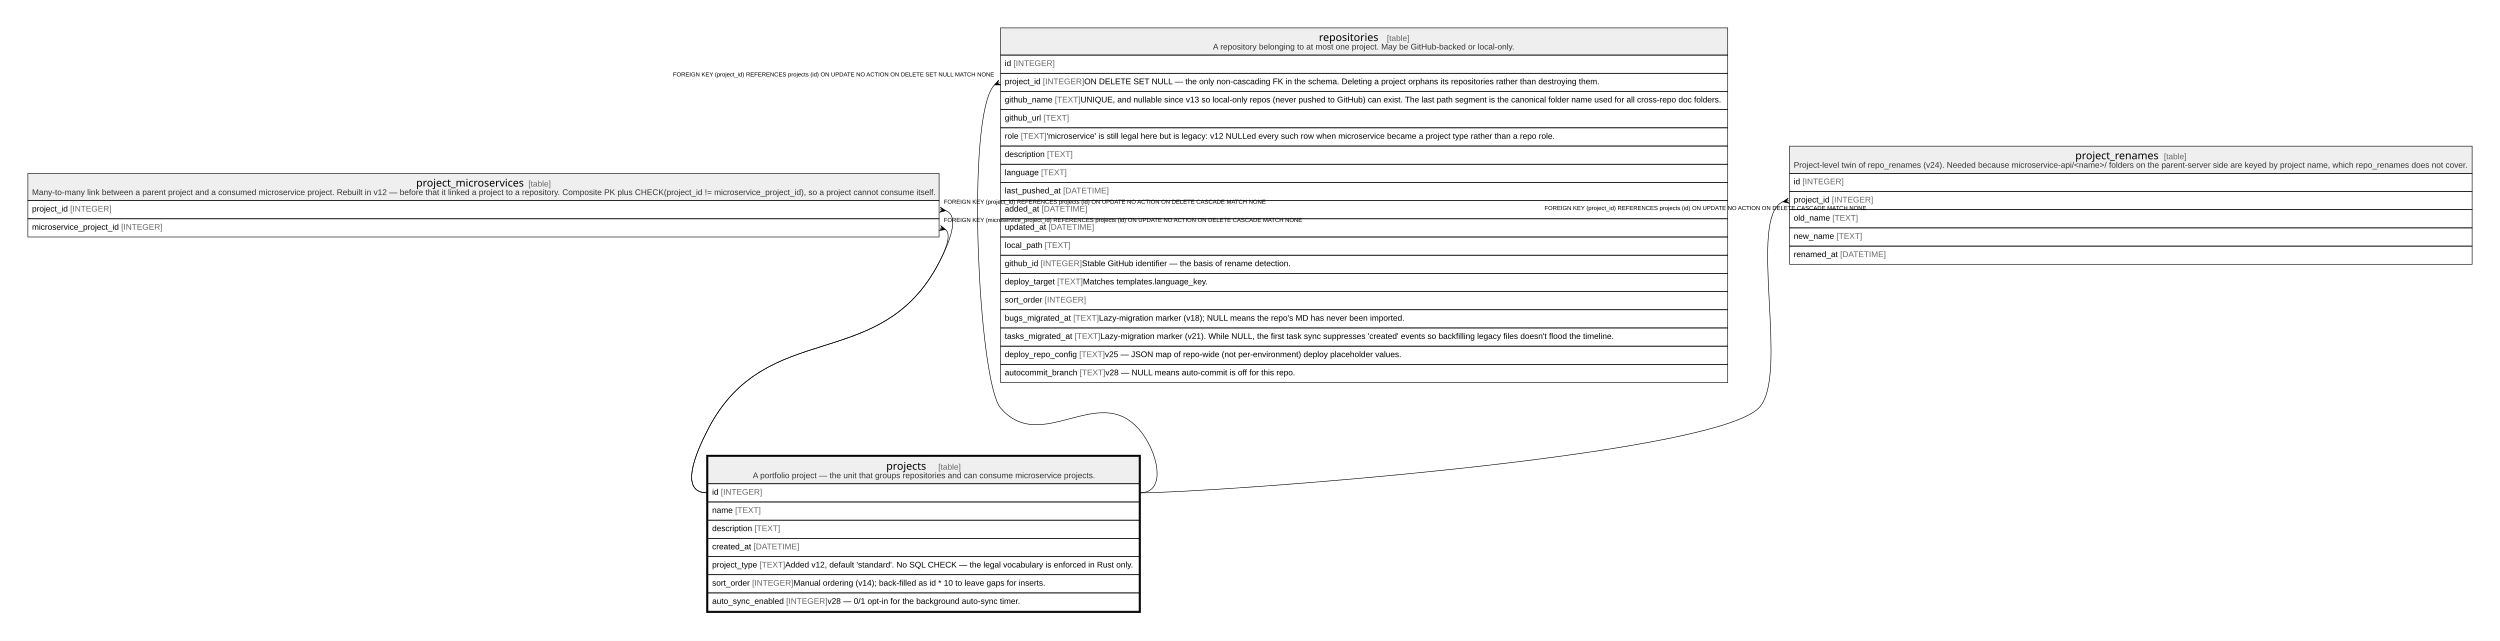
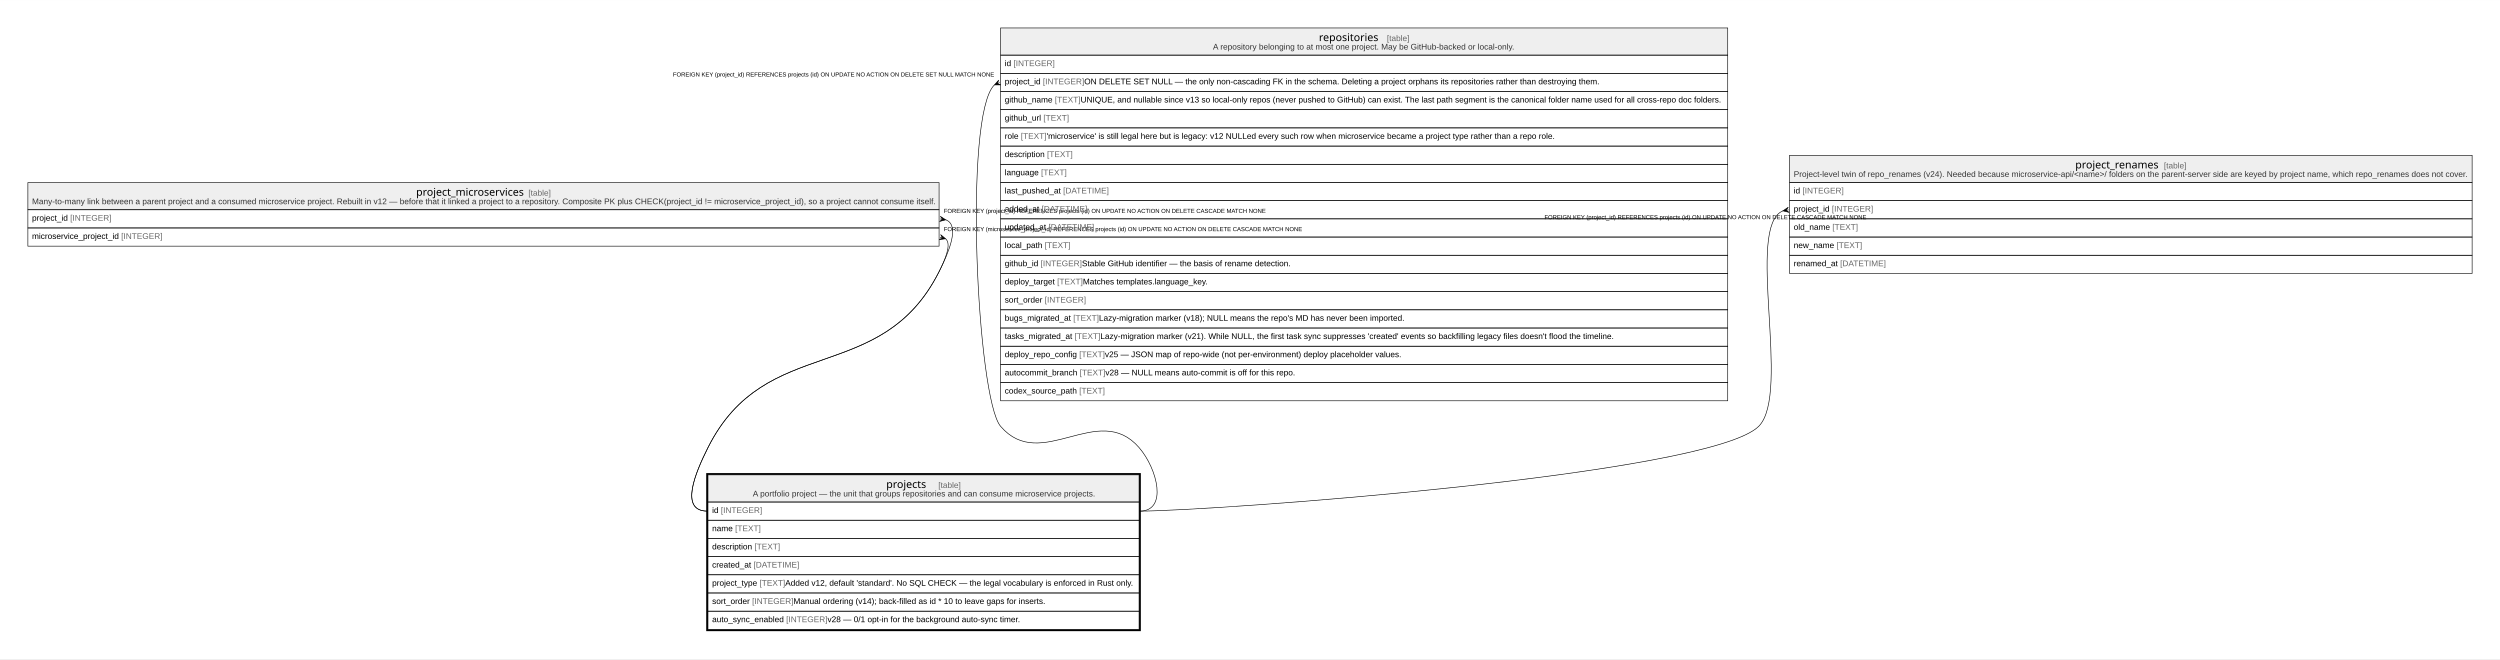
- <svg xmlns="http://www.w3.org/2000/svg" width="4233pt" height="1085pt" viewBox="0.00 0.00 4232.52 1084.80">
-   <g id="graph0" class="graph" transform="scale(1 1) rotate(0) translate(4 1080.8)">
-     <polygon fill="white" stroke="none" points="-4,4 -4,-1080.8 4228.52,-1080.8 4228.52,4 -4,4" />
+ <svg xmlns="http://www.w3.org/2000/svg" width="4233pt" height="1116pt" viewBox="0.00 0.00 4232.52 1115.60">
+   <g id="graph0" class="graph" transform="scale(1 1) rotate(0) translate(4 1111.6)">
+     <polygon fill="white" stroke="none" points="-4,4 -4,-1111.6 4228.52,-1111.6 4228.52,4 -4,4" />
    <g id="node1" class="node">
      <polygon fill="#efefef" stroke="none" points="1194.62,-261.8 1194.62,-307.8 1924.44,-307.8 1924.44,-261.8 1194.62,-261.8" />
      <polygon fill="none" stroke="black" points="1194.62,-261.8 1194.62,-307.8 1924.44,-307.8 1924.44,-261.8 1194.62,-261.8" />
      <text text-anchor="start" x="1496.41" y="-285.6" font-family="Arial Bold" font-size="18.00">projects</text>
      <text text-anchor="start" x="1553.39" y="-285.6" font-family="Arial" font-size="14.00">    </text>
      <text text-anchor="start" x="1584.51" y="-285.6" font-family="Arial" font-size="14.00" fill="#666666">[table]</text>
      <text text-anchor="start" x="1270.44" y="-271.2" font-family="Arial" font-size="14.00" fill="#333333">A portfolio project — the unit that groups repositories and can consume microservice projects.</text>
      <polygon fill="none" stroke="black" points="1194.62,-231 1194.62,-261.8 1924.44,-261.8 1924.44,-231 1194.62,-231" />
      <text text-anchor="start" x="1201.62" y="-243.2" font-family="Arial" font-size="14.00">id </text>
      <text text-anchor="start" x="1216.4" y="-243.2" font-family="Arial" font-size="14.00" fill="#666666">[INTEGER]</text>
      <polygon fill="none" stroke="black" points="1194.62,-200.2 1194.62,-231 1924.44,-231 1924.44,-200.2 1194.62,-200.2" />
      <text text-anchor="start" x="1201.62" y="-212.4" font-family="Arial" font-size="14.00">name </text>
      <text text-anchor="start" x="1240.53" y="-212.4" font-family="Arial" font-size="14.00" fill="#666666">[TEXT]</text>
      <polygon fill="none" stroke="black" points="1194.62,-169.4 1194.62,-200.2 1924.44,-200.2 1924.44,-169.4 1194.62,-169.4" />
      <text text-anchor="start" x="1201.62" y="-181.6" font-family="Arial" font-size="14.00">description </text>
      <text text-anchor="start" x="1273.21" y="-181.6" font-family="Arial" font-size="14.00" fill="#666666">[TEXT]</text>
      <polygon fill="none" stroke="black" points="1194.62,-138.6 1194.62,-169.4 1924.44,-169.4 1924.44,-138.6 1194.62,-138.6" />
      <text text-anchor="start" x="1201.62" y="-150.8" font-family="Arial" font-size="14.00">created_at </text>
      <text text-anchor="start" x="1271.66" y="-150.8" font-family="Arial" font-size="14.00" fill="#666666">[DATETIME]</text>
      <polygon fill="none" stroke="black" points="1194.62,-107.8 1194.62,-138.6 1924.44,-138.6 1924.44,-107.8 1194.62,-107.8" />
      <text text-anchor="start" x="1201.62" y="-120" font-family="Arial" font-size="14.00">project_type </text>
      <text text-anchor="start" x="1281.78" y="-120" font-family="Arial" font-size="14.00" fill="#666666">[TEXT]</text>
      <text text-anchor="start" x="1325.33" y="-120" font-family="Arial" font-size="14.00"> Added v12, default 'standard'. No SQL CHECK — the legal vocabulary is enforced in Rust only.</text>
      <polygon fill="none" stroke="black" points="1194.62,-77 1194.62,-107.8 1924.44,-107.8 1924.44,-77 1194.62,-77" />
      <text text-anchor="start" x="1201.62" y="-89.2" font-family="Arial" font-size="14.00">sort_order </text>
      <text text-anchor="start" x="1269.31" y="-89.2" font-family="Arial" font-size="14.00" fill="#666666">[INTEGER]</text>
      <text text-anchor="start" x="1339.32" y="-89.2" font-family="Arial" font-size="14.00"> Manual ordering (v14); back-filled as id * 10 to leave gaps for inserts.</text>
      <polygon fill="none" stroke="black" points="1194.62,-46.2 1194.62,-77 1924.44,-77 1924.44,-46.2 1194.62,-46.2" />
      <text text-anchor="start" x="1201.62" y="-58.4" font-family="Arial" font-size="14.00">auto_sync_enabled </text>
      <text text-anchor="start" x="1326.94" y="-58.4" font-family="Arial" font-size="14.00" fill="#666666">[INTEGER]</text>
      <text text-anchor="start" x="1396.95" y="-58.4" font-family="Arial" font-size="14.00"> v28 — 0/1 opt-in for the background auto-sync timer.</text>
      <polygon fill="none" stroke="black" stroke-width="3" points="1193.12,-44.7 1193.12,-309.3 1925.94,-309.3 1925.94,-44.7 1193.12,-44.7" />
    </g>
    <g id="node2" class="node">
-       <polygon fill="#efefef" stroke="none" points="43.2,-741.2 43.2,-787.2 1585.86,-787.2 1585.86,-741.2 43.2,-741.2" />
-       <polygon fill="none" stroke="black" points="43.2,-741.2 43.2,-787.2 1585.86,-787.2 1585.86,-741.2 43.2,-741.2" />
-       <text text-anchor="start" x="700.44" y="-765" font-family="Arial Bold" font-size="18.00">project_microservices</text>
-       <text text-anchor="start" x="859.37" y="-765" font-family="Arial" font-size="14.00">    </text>
-       <text text-anchor="start" x="890.49" y="-765" font-family="Arial" font-size="14.00" fill="#666666">[table]</text>
-       <text text-anchor="start" x="50.2" y="-750.6" font-family="Arial" font-size="14.00" fill="#333333">Many-to-many link between a parent project and a consumed microservice project. Rebuilt in v12 — before that it linked a project to a repository. Composite PK plus CHECK(project_id != microservice_project_id), so a project cannot consume itself.</text>
-       <polygon fill="none" stroke="black" points="43.2,-710.4 43.2,-741.2 1585.86,-741.2 1585.86,-710.4 43.2,-710.4" />
-       <text text-anchor="start" x="50.2" y="-722.6" font-family="Arial" font-size="14.00">project_id </text>
-       <text text-anchor="start" x="114.79" y="-722.6" font-family="Arial" font-size="14.00" fill="#666666">[INTEGER]</text>
-       <polygon fill="none" stroke="black" points="43.2,-679.6 43.2,-710.4 1585.86,-710.4 1585.86,-679.6 43.2,-679.6" />
-       <text text-anchor="start" x="50.2" y="-691.8" font-family="Arial" font-size="14.00">microservice_project_id </text>
-       <text text-anchor="start" x="201.14" y="-691.8" font-family="Arial" font-size="14.00" fill="#666666">[INTEGER]</text>
+       <polygon fill="#efefef" stroke="none" points="43.2,-756.6 43.2,-802.6 1585.86,-802.6 1585.86,-756.6 43.2,-756.6" />
+       <polygon fill="none" stroke="black" points="43.2,-756.6 43.2,-802.6 1585.86,-802.6 1585.86,-756.6 43.2,-756.6" />
+       <text text-anchor="start" x="700.44" y="-780.4" font-family="Arial Bold" font-size="18.00">project_microservices</text>
+       <text text-anchor="start" x="859.37" y="-780.4" font-family="Arial" font-size="14.00">    </text>
+       <text text-anchor="start" x="890.49" y="-780.4" font-family="Arial" font-size="14.00" fill="#666666">[table]</text>
+       <text text-anchor="start" x="50.2" y="-766" font-family="Arial" font-size="14.00" fill="#333333">Many-to-many link between a parent project and a consumed microservice project. Rebuilt in v12 — before that it linked a project to a repository. Composite PK plus CHECK(project_id != microservice_project_id), so a project cannot consume itself.</text>
+       <polygon fill="none" stroke="black" points="43.2,-725.8 43.2,-756.6 1585.86,-756.6 1585.86,-725.8 43.2,-725.8" />
+       <text text-anchor="start" x="50.2" y="-738" font-family="Arial" font-size="14.00">project_id </text>
+       <text text-anchor="start" x="114.79" y="-738" font-family="Arial" font-size="14.00" fill="#666666">[INTEGER]</text>
+       <polygon fill="none" stroke="black" points="43.2,-695 43.2,-725.8 1585.86,-725.8 1585.86,-695 43.2,-695" />
+       <text text-anchor="start" x="50.2" y="-707.2" font-family="Arial" font-size="14.00">microservice_project_id </text>
+       <text text-anchor="start" x="201.14" y="-707.2" font-family="Arial" font-size="14.00" fill="#666666">[INTEGER]</text>
    </g>
    <g id="edge1" class="edge">
-       <path fill="none" stroke="black" d="M1596.88,-692.1C1607.84,-683.16 1595.85,-655.52 1585.86,-636.4 1486.58,-446.31 1293.16,-544.47 1194.62,-354 1172.64,-311.52 1145.79,-246.4 1193.62,-246.4" />
-       <polygon fill="black" stroke="black" points="1596.79,-692.12 1585.93,-690.58 1591.66,-693.61 1587.5,-694.81 1587.5,-694.81 1587.5,-694.81 1591.66,-693.61 1588.43,-699.23 1596.79,-692.12" />
-       <text text-anchor="start" x="1593.86" y="-705" font-family="Arial" font-size="10.00">FOREIGN KEY (microservice_project_id) REFERENCES projects (id) ON UPDATE NO ACTION ON DELETE CASCADE MATCH NONE</text>
+       <path fill="none" stroke="black" d="M1596.86,-707.51C1607.76,-698.6 1595.6,-671.05 1585.86,-651.8 1487.16,-456.83 1292.56,-549.35 1194.62,-354 1173.18,-311.25 1145.79,-246.4 1193.62,-246.4" />
+       <polygon fill="black" stroke="black" points="1596.79,-707.53 1585.93,-705.98 1591.66,-709.01 1587.5,-710.21 1587.5,-710.21 1587.5,-710.21 1591.66,-709.01 1588.43,-714.63 1596.79,-707.53" />
+       <text text-anchor="start" x="1593.86" y="-720.4" font-family="Arial" font-size="10.00">FOREIGN KEY (microservice_project_id) REFERENCES projects (id) ON UPDATE NO ACTION ON DELETE CASCADE MATCH NONE</text>
    </g>
    <g id="edge2" class="edge">
-       <path fill="none" stroke="black" d="M1597.11,-724.2C1622.08,-715 1602.29,-668.09 1585.86,-636.4 1487.14,-446.02 1293.16,-544.47 1194.62,-354 1172.64,-311.52 1145.79,-246.4 1193.62,-246.4" />
-       <polygon fill="black" stroke="black" points="1597.07,-724.21 1586.5,-721.3 1591.8,-725.03 1587.52,-725.7 1587.52,-725.7 1587.52,-725.7 1591.8,-725.03 1587.88,-730.19 1597.07,-724.21" />
-       <text text-anchor="start" x="1593.86" y="-735.8" font-family="Arial" font-size="10.00">FOREIGN KEY (project_id) REFERENCES projects (id) ON UPDATE NO ACTION ON DELETE CASCADE MATCH NONE</text>
+       <path fill="none" stroke="black" d="M1597.1,-739.61C1622,-730.44 1601.89,-683.7 1585.86,-651.8 1487.73,-456.54 1292.56,-549.35 1194.62,-354 1173.18,-311.25 1145.79,-246.4 1193.62,-246.4" />
+       <polygon fill="black" stroke="black" points="1597.07,-739.61 1586.5,-736.7 1591.8,-740.43 1587.52,-741.1 1587.52,-741.1 1587.52,-741.1 1591.8,-740.43 1587.88,-745.6 1597.07,-739.61" />
+       <text text-anchor="start" x="1593.86" y="-751.2" font-family="Arial" font-size="10.00">FOREIGN KEY (project_id) REFERENCES projects (id) ON UPDATE NO ACTION ON DELETE CASCADE MATCH NONE</text>
    </g>
    <g id="node3" class="node">
-       <polygon fill="#efefef" stroke="none" points="1690,-987.6 1690,-1033.6 2921.06,-1033.6 2921.06,-987.6 1690,-987.6" />
-       <polygon fill="none" stroke="black" points="1690,-987.6 1690,-1033.6 2921.06,-1033.6 2921.06,-987.6 1690,-987.6" />
-       <text text-anchor="start" x="2228.91" y="-1011.4" font-family="Arial Bold" font-size="18.00">repositories</text>
-       <text text-anchor="start" x="2312.89" y="-1011.4" font-family="Arial" font-size="14.00">    </text>
-       <text text-anchor="start" x="2344.01" y="-1011.4" font-family="Arial" font-size="14.00" fill="#666666">[table]</text>
-       <text text-anchor="start" x="2049.51" y="-997" font-family="Arial" font-size="14.00" fill="#333333">A repository belonging to at most one project. May be GitHub-backed or local-only.</text>
+       <polygon fill="#efefef" stroke="none" points="1690,-1018.4 1690,-1064.4 2921.06,-1064.4 2921.06,-1018.4 1690,-1018.4" />
+       <polygon fill="none" stroke="black" points="1690,-1018.4 1690,-1064.4 2921.06,-1064.4 2921.06,-1018.4 1690,-1018.4" />
+       <text text-anchor="start" x="2228.91" y="-1042.2" font-family="Arial Bold" font-size="18.00">repositories</text>
+       <text text-anchor="start" x="2312.89" y="-1042.2" font-family="Arial" font-size="14.00">    </text>
+       <text text-anchor="start" x="2344.01" y="-1042.2" font-family="Arial" font-size="14.00" fill="#666666">[table]</text>
+       <text text-anchor="start" x="2049.51" y="-1027.8" font-family="Arial" font-size="14.00" fill="#333333">A repository belonging to at most one project. May be GitHub-backed or local-only.</text>
+       <polygon fill="none" stroke="black" points="1690,-987.6 1690,-1018.4 2921.06,-1018.4 2921.06,-987.6 1690,-987.6" />
+       <text text-anchor="start" x="1697" y="-999.8" font-family="Arial" font-size="14.00">id </text>
+       <text text-anchor="start" x="1711.78" y="-999.8" font-family="Arial" font-size="14.00" fill="#666666">[INTEGER]</text>
      <polygon fill="none" stroke="black" points="1690,-956.8 1690,-987.6 2921.06,-987.6 2921.06,-956.8 1690,-956.8" />
-       <text text-anchor="start" x="1697" y="-969" font-family="Arial" font-size="14.00">id </text>
-       <text text-anchor="start" x="1711.78" y="-969" font-family="Arial" font-size="14.00" fill="#666666">[INTEGER]</text>
+       <text text-anchor="start" x="1697" y="-969" font-family="Arial" font-size="14.00">project_id </text>
+       <text text-anchor="start" x="1761.59" y="-969" font-family="Arial" font-size="14.00" fill="#666666">[INTEGER]</text>
+       <text text-anchor="start" x="1831.6" y="-969" font-family="Arial" font-size="14.00"> ON DELETE SET NULL — the only non-cascading FK in the schema. Deleting a project orphans its repositories rather than destroying them.</text>
      <polygon fill="none" stroke="black" points="1690,-926 1690,-956.8 2921.06,-956.8 2921.06,-926 1690,-926" />
-       <text text-anchor="start" x="1697" y="-938.2" font-family="Arial" font-size="14.00">project_id </text>
-       <text text-anchor="start" x="1761.59" y="-938.2" font-family="Arial" font-size="14.00" fill="#666666">[INTEGER]</text>
-       <text text-anchor="start" x="1831.6" y="-938.2" font-family="Arial" font-size="14.00"> ON DELETE SET NULL — the only non-cascading FK in the schema. Deleting a project orphans its repositories rather than destroying them.</text>
+       <text text-anchor="start" x="1697" y="-938.2" font-family="Arial" font-size="14.00">github_name </text>
+       <text text-anchor="start" x="1781.84" y="-938.2" font-family="Arial" font-size="14.00" fill="#666666">[TEXT]</text>
+       <text text-anchor="start" x="1825.4" y="-938.2" font-family="Arial" font-size="14.00"> UNIQUE, and nullable since v13 so local-only repos (never pushed to GitHub) can exist. The last path segment is the canonical folder name used for all cross-repo doc folders.</text>
      <polygon fill="none" stroke="black" points="1690,-895.2 1690,-926 2921.06,-926 2921.06,-895.2 1690,-895.2" />
-       <text text-anchor="start" x="1697" y="-907.4" font-family="Arial" font-size="14.00">github_name </text>
-       <text text-anchor="start" x="1781.84" y="-907.4" font-family="Arial" font-size="14.00" fill="#666666">[TEXT]</text>
-       <text text-anchor="start" x="1825.4" y="-907.4" font-family="Arial" font-size="14.00"> UNIQUE, and nullable since v13 so local-only repos (never pushed to GitHub) can exist. The last path segment is the canonical folder name used for all cross-repo doc folders.</text>
+       <text text-anchor="start" x="1697" y="-907.4" font-family="Arial" font-size="14.00">github_url </text>
+       <text text-anchor="start" x="1762.38" y="-907.4" font-family="Arial" font-size="14.00" fill="#666666">[TEXT]</text>
      <polygon fill="none" stroke="black" points="1690,-864.4 1690,-895.2 2921.06,-895.2 2921.06,-864.4 1690,-864.4" />
-       <text text-anchor="start" x="1697" y="-876.6" font-family="Arial" font-size="14.00">github_url </text>
-       <text text-anchor="start" x="1762.38" y="-876.6" font-family="Arial" font-size="14.00" fill="#666666">[TEXT]</text>
+       <text text-anchor="start" x="1697" y="-876.6" font-family="Arial" font-size="14.00">role </text>
+       <text text-anchor="start" x="1724.23" y="-876.6" font-family="Arial" font-size="14.00" fill="#666666">[TEXT]</text>
+       <text text-anchor="start" x="1767.79" y="-876.6" font-family="Arial" font-size="14.00"> 'microservice' is still legal here but is legacy: v12 NULLed every such row when microservice became a project type rather than a repo role.</text>
      <polygon fill="none" stroke="black" points="1690,-833.6 1690,-864.4 2921.06,-864.4 2921.06,-833.6 1690,-833.6" />
-       <text text-anchor="start" x="1697" y="-845.8" font-family="Arial" font-size="14.00">role </text>
-       <text text-anchor="start" x="1724.23" y="-845.8" font-family="Arial" font-size="14.00" fill="#666666">[TEXT]</text>
-       <text text-anchor="start" x="1767.79" y="-845.8" font-family="Arial" font-size="14.00"> 'microservice' is still legal here but is legacy: v12 NULLed every such row when microservice became a project type rather than a repo role.</text>
+       <text text-anchor="start" x="1697" y="-845.8" font-family="Arial" font-size="14.00">description </text>
+       <text text-anchor="start" x="1768.59" y="-845.8" font-family="Arial" font-size="14.00" fill="#666666">[TEXT]</text>
      <polygon fill="none" stroke="black" points="1690,-802.8 1690,-833.6 2921.06,-833.6 2921.06,-802.8 1690,-802.8" />
-       <text text-anchor="start" x="1697" y="-815" font-family="Arial" font-size="14.00">description </text>
-       <text text-anchor="start" x="1768.59" y="-815" font-family="Arial" font-size="14.00" fill="#666666">[TEXT]</text>
+       <text text-anchor="start" x="1697" y="-815" font-family="Arial" font-size="14.00">language </text>
+       <text text-anchor="start" x="1758.5" y="-815" font-family="Arial" font-size="14.00" fill="#666666">[TEXT]</text>
      <polygon fill="none" stroke="black" points="1690,-772 1690,-802.8 2921.06,-802.8 2921.06,-772 1690,-772" />
-       <text text-anchor="start" x="1697" y="-784.2" font-family="Arial" font-size="14.00">language </text>
-       <text text-anchor="start" x="1758.5" y="-784.2" font-family="Arial" font-size="14.00" fill="#666666">[TEXT]</text>
+       <text text-anchor="start" x="1697" y="-784.2" font-family="Arial" font-size="14.00">last_pushed_at </text>
+       <text text-anchor="start" x="1795.85" y="-784.2" font-family="Arial" font-size="14.00" fill="#666666">[DATETIME]</text>
      <polygon fill="none" stroke="black" points="1690,-741.2 1690,-772 2921.06,-772 2921.06,-741.2 1690,-741.2" />
-       <text text-anchor="start" x="1697" y="-753.4" font-family="Arial" font-size="14.00">last_pushed_at </text>
-       <text text-anchor="start" x="1795.85" y="-753.4" font-family="Arial" font-size="14.00" fill="#666666">[DATETIME]</text>
+       <text text-anchor="start" x="1697" y="-753.4" font-family="Arial" font-size="14.00">added_at </text>
+       <text text-anchor="start" x="1759.28" y="-753.4" font-family="Arial" font-size="14.00" fill="#666666">[DATETIME]</text>
      <polygon fill="none" stroke="black" points="1690,-710.4 1690,-741.2 2921.06,-741.2 2921.06,-710.4 1690,-710.4" />
-       <text text-anchor="start" x="1697" y="-722.6" font-family="Arial" font-size="14.00">added_at </text>
-       <text text-anchor="start" x="1759.28" y="-722.6" font-family="Arial" font-size="14.00" fill="#666666">[DATETIME]</text>
+       <text text-anchor="start" x="1697" y="-722.6" font-family="Arial" font-size="14.00">updated_at </text>
+       <text text-anchor="start" x="1770.96" y="-722.6" font-family="Arial" font-size="14.00" fill="#666666">[DATETIME]</text>
      <polygon fill="none" stroke="black" points="1690,-679.6 1690,-710.4 2921.06,-710.4 2921.06,-679.6 1690,-679.6" />
-       <text text-anchor="start" x="1697" y="-691.8" font-family="Arial" font-size="14.00">updated_at </text>
-       <text text-anchor="start" x="1770.96" y="-691.8" font-family="Arial" font-size="14.00" fill="#666666">[DATETIME]</text>
+       <text text-anchor="start" x="1697" y="-691.8" font-family="Arial" font-size="14.00">local_path </text>
+       <text text-anchor="start" x="1764.71" y="-691.8" font-family="Arial" font-size="14.00" fill="#666666">[TEXT]</text>
      <polygon fill="none" stroke="black" points="1690,-648.8 1690,-679.6 2921.06,-679.6 2921.06,-648.8 1690,-648.8" />
-       <text text-anchor="start" x="1697" y="-661" font-family="Arial" font-size="14.00">local_path </text>
-       <text text-anchor="start" x="1764.71" y="-661" font-family="Arial" font-size="14.00" fill="#666666">[TEXT]</text>
+       <text text-anchor="start" x="1697" y="-661" font-family="Arial" font-size="14.00">github_id </text>
+       <text text-anchor="start" x="1757.71" y="-661" font-family="Arial" font-size="14.00" fill="#666666">[INTEGER]</text>
+       <text text-anchor="start" x="1827.72" y="-661" font-family="Arial" font-size="14.00"> Stable GitHub identifier — the basis of rename detection.</text>
      <polygon fill="none" stroke="black" points="1690,-618 1690,-648.8 2921.06,-648.8 2921.06,-618 1690,-618" />
-       <text text-anchor="start" x="1697" y="-630.2" font-family="Arial" font-size="14.00">github_id </text>
-       <text text-anchor="start" x="1757.71" y="-630.2" font-family="Arial" font-size="14.00" fill="#666666">[INTEGER]</text>
-       <text text-anchor="start" x="1827.72" y="-630.2" font-family="Arial" font-size="14.00"> Stable GitHub identifier — the basis of rename detection.</text>
+       <text text-anchor="start" x="1697" y="-630.2" font-family="Arial" font-size="14.00">deploy_target </text>
+       <text text-anchor="start" x="1785.73" y="-630.2" font-family="Arial" font-size="14.00" fill="#666666">[TEXT]</text>
+       <text text-anchor="start" x="1829.29" y="-630.2" font-family="Arial" font-size="14.00"> Matches templates.language_key.</text>
      <polygon fill="none" stroke="black" points="1690,-587.2 1690,-618 2921.06,-618 2921.06,-587.2 1690,-587.2" />
-       <text text-anchor="start" x="1697" y="-599.4" font-family="Arial" font-size="14.00">deploy_target </text>
-       <text text-anchor="start" x="1785.73" y="-599.4" font-family="Arial" font-size="14.00" fill="#666666">[TEXT]</text>
-       <text text-anchor="start" x="1829.29" y="-599.4" font-family="Arial" font-size="14.00"> Matches templates.language_key.</text>
+       <text text-anchor="start" x="1697" y="-599.4" font-family="Arial" font-size="14.00">sort_order </text>
+       <text text-anchor="start" x="1764.69" y="-599.4" font-family="Arial" font-size="14.00" fill="#666666">[INTEGER]</text>
      <polygon fill="none" stroke="black" points="1690,-556.4 1690,-587.2 2921.06,-587.2 2921.06,-556.4 1690,-556.4" />
-       <text text-anchor="start" x="1697" y="-568.6" font-family="Arial" font-size="14.00">sort_order </text>
-       <text text-anchor="start" x="1764.69" y="-568.6" font-family="Arial" font-size="14.00" fill="#666666">[INTEGER]</text>
+       <text text-anchor="start" x="1697" y="-568.6" font-family="Arial" font-size="14.00">bugs_migrated_at </text>
+       <text text-anchor="start" x="1812.96" y="-568.6" font-family="Arial" font-size="14.00" fill="#666666">[TEXT]</text>
+       <text text-anchor="start" x="1856.52" y="-568.6" font-family="Arial" font-size="14.00"> Lazy-migration marker (v18); NULL means the repo's MD has never been imported.</text>
      <polygon fill="none" stroke="black" points="1690,-525.6 1690,-556.4 2921.06,-556.4 2921.06,-525.6 1690,-525.6" />
-       <text text-anchor="start" x="1697" y="-537.8" font-family="Arial" font-size="14.00">bugs_migrated_at </text>
-       <text text-anchor="start" x="1812.96" y="-537.8" font-family="Arial" font-size="14.00" fill="#666666">[TEXT]</text>
-       <text text-anchor="start" x="1856.52" y="-537.8" font-family="Arial" font-size="14.00"> Lazy-migration marker (v18); NULL means the repo's MD has never been imported.</text>
+       <text text-anchor="start" x="1697" y="-537.8" font-family="Arial" font-size="14.00">tasks_migrated_at </text>
+       <text text-anchor="start" x="1815.28" y="-537.8" font-family="Arial" font-size="14.00" fill="#666666">[TEXT]</text>
+       <text text-anchor="start" x="1858.84" y="-537.8" font-family="Arial" font-size="14.00"> Lazy-migration marker (v21). While NULL, the first task sync suppresses 'created' events so backfilling legacy files doesn't flood the timeline.</text>
      <polygon fill="none" stroke="black" points="1690,-494.8 1690,-525.6 2921.06,-525.6 2921.06,-494.8 1690,-494.8" />
-       <text text-anchor="start" x="1697" y="-507" font-family="Arial" font-size="14.00">tasks_migrated_at </text>
-       <text text-anchor="start" x="1815.28" y="-507" font-family="Arial" font-size="14.00" fill="#666666">[TEXT]</text>
-       <text text-anchor="start" x="1858.84" y="-507" font-family="Arial" font-size="14.00"> Lazy-migration marker (v21). While NULL, the first task sync suppresses 'created' events so backfilling legacy files doesn't flood the timeline.</text>
+       <text text-anchor="start" x="1697" y="-507" font-family="Arial" font-size="14.00">deploy_repo_config </text>
+       <text text-anchor="start" x="1823.09" y="-507" font-family="Arial" font-size="14.00" fill="#666666">[TEXT]</text>
+       <text text-anchor="start" x="1866.65" y="-507" font-family="Arial" font-size="14.00"> v25 — JSON map of repo-wide (not per-environment) deploy placeholder values.</text>
      <polygon fill="none" stroke="black" points="1690,-464 1690,-494.8 2921.06,-494.8 2921.06,-464 1690,-464" />
-       <text text-anchor="start" x="1697" y="-476.2" font-family="Arial" font-size="14.00">deploy_repo_config </text>
-       <text text-anchor="start" x="1823.09" y="-476.2" font-family="Arial" font-size="14.00" fill="#666666">[TEXT]</text>
-       <text text-anchor="start" x="1866.65" y="-476.2" font-family="Arial" font-size="14.00"> v25 — JSON map of repo-wide (not per-environment) deploy placeholder values.</text>
+       <text text-anchor="start" x="1697" y="-476.2" font-family="Arial" font-size="14.00">autocommit_branch </text>
+       <text text-anchor="start" x="1823.84" y="-476.2" font-family="Arial" font-size="14.00" fill="#666666">[TEXT]</text>
+       <text text-anchor="start" x="1867.4" y="-476.2" font-family="Arial" font-size="14.00"> v28 — NULL means auto-commit is off for this repo.</text>
      <polygon fill="none" stroke="black" points="1690,-433.2 1690,-464 2921.06,-464 2921.06,-433.2 1690,-433.2" />
-       <text text-anchor="start" x="1697" y="-445.4" font-family="Arial" font-size="14.00">autocommit_branch </text>
-       <text text-anchor="start" x="1823.84" y="-445.4" font-family="Arial" font-size="14.00" fill="#666666">[TEXT]</text>
-       <text text-anchor="start" x="1867.4" y="-445.4" font-family="Arial" font-size="14.00"> v28 — NULL means auto-commit is off for this repo.</text>
+       <text text-anchor="start" x="1697" y="-445.4" font-family="Arial" font-size="14.00">codex_source_path </text>
+       <text text-anchor="start" x="1823.09" y="-445.4" font-family="Arial" font-size="14.00" fill="#666666">[TEXT]</text>
    </g>
    <g id="edge3" class="edge">
-       <path fill="none" stroke="black" d="M1679.69,-937.03C1630.23,-887.54 1652.24,-433.92 1690,-390 1758.72,-310.06 1855.42,-433.68 1924.44,-354 1955.76,-317.85 1973.27,-246.4 1925.44,-246.4" />
-       <polygon fill="black" stroke="black" points="1679.64,-937.01 1686.78,-945.33 1684.47,-939.27 1688.39,-941.12 1688.39,-941.12 1688.39,-941.12 1684.47,-939.27 1690.61,-937.18 1679.64,-937.01" />
-       <text text-anchor="start" x="1135.24" y="-951.4" font-family="Arial" font-size="10.00">FOREIGN KEY (project_id) REFERENCES projects (id) ON UPDATE NO ACTION ON DELETE SET NULL MATCH NONE</text>
+       <path fill="none" stroke="black" d="M1679.49,-967.9C1626.84,-917.32 1650.05,-436.47 1690,-390 1758.72,-310.06 1855.42,-433.68 1924.44,-354 1955.76,-317.85 1973.27,-246.4 1925.44,-246.4" />
+       <polygon fill="black" stroke="black" points="1679.58,-967.94 1686.84,-976.16 1684.44,-970.14 1688.39,-971.92 1688.39,-971.92 1688.39,-971.92 1684.44,-970.14 1690.55,-967.96 1679.58,-967.94" />
+       <text text-anchor="start" x="1135.24" y="-982.2" font-family="Arial" font-size="10.00">FOREIGN KEY (project_id) REFERENCES projects (id) ON UPDATE NO ACTION ON DELETE SET NULL MATCH NONE</text>
    </g>
    <g id="node4" class="node">
-       <polygon fill="#efefef" stroke="none" points="3025.74,-787.4 3025.74,-833.4 4181.32,-833.4 4181.32,-787.4 3025.74,-787.4" />
-       <polygon fill="none" stroke="black" points="3025.74,-787.4 3025.74,-833.4 4181.32,-833.4 4181.32,-787.4 3025.74,-787.4" />
-       <text text-anchor="start" x="3509.43" y="-811.2" font-family="Arial Bold" font-size="18.00">project_renames</text>
-       <text text-anchor="start" x="3628.37" y="-811.2" font-family="Arial" font-size="14.00">    </text>
-       <text text-anchor="start" x="3659.49" y="-811.2" font-family="Arial" font-size="14.00" fill="#666666">[table]</text>
-       <text text-anchor="start" x="3032.74" y="-796.8" font-family="Arial" font-size="14.00" fill="#333333">Project-level twin of repo_renames (v24). Needed because microservice-api/&lt;name&gt;/ folders on the parent-server side are keyed by project name, which repo_renames does not cover.</text>
-       <polygon fill="none" stroke="black" points="3025.74,-756.6 3025.74,-787.4 4181.32,-787.4 4181.32,-756.6 3025.74,-756.6" />
-       <text text-anchor="start" x="3032.74" y="-768.8" font-family="Arial" font-size="14.00">id </text>
-       <text text-anchor="start" x="3047.53" y="-768.8" font-family="Arial" font-size="14.00" fill="#666666">[INTEGER]</text>
-       <polygon fill="none" stroke="black" points="3025.74,-725.8 3025.74,-756.6 4181.32,-756.6 4181.32,-725.8 3025.74,-725.8" />
-       <text text-anchor="start" x="3032.74" y="-738" font-family="Arial" font-size="14.00">project_id </text>
-       <text text-anchor="start" x="3097.33" y="-738" font-family="Arial" font-size="14.00" fill="#666666">[INTEGER]</text>
-       <polygon fill="none" stroke="black" points="3025.74,-695 3025.74,-725.8 4181.32,-725.8 4181.32,-695 3025.74,-695" />
-       <text text-anchor="start" x="3032.74" y="-707.2" font-family="Arial" font-size="14.00">old_name </text>
-       <text text-anchor="start" x="3098.12" y="-707.2" font-family="Arial" font-size="14.00" fill="#666666">[TEXT]</text>
-       <polygon fill="none" stroke="black" points="3025.74,-664.2 3025.74,-695 4181.32,-695 4181.32,-664.2 3025.74,-664.2" />
-       <text text-anchor="start" x="3032.74" y="-676.4" font-family="Arial" font-size="14.00">new_name </text>
-       <text text-anchor="start" x="3105.12" y="-676.4" font-family="Arial" font-size="14.00" fill="#666666">[TEXT]</text>
-       <polygon fill="none" stroke="black" points="3025.74,-633.4 3025.74,-664.2 4181.32,-664.2 4181.32,-633.4 3025.74,-633.4" />
-       <text text-anchor="start" x="3032.74" y="-645.6" font-family="Arial" font-size="14.00">renamed_at </text>
-       <text text-anchor="start" x="3111.35" y="-645.6" font-family="Arial" font-size="14.00" fill="#666666">[DATETIME]</text>
+       <polygon fill="#efefef" stroke="none" points="3025.74,-802.8 3025.74,-848.8 4181.32,-848.8 4181.32,-802.8 3025.74,-802.8" />
+       <polygon fill="none" stroke="black" points="3025.74,-802.8 3025.74,-848.8 4181.32,-848.8 4181.32,-802.8 3025.74,-802.8" />
+       <text text-anchor="start" x="3509.43" y="-826.6" font-family="Arial Bold" font-size="18.00">project_renames</text>
+       <text text-anchor="start" x="3628.37" y="-826.6" font-family="Arial" font-size="14.00">    </text>
+       <text text-anchor="start" x="3659.49" y="-826.6" font-family="Arial" font-size="14.00" fill="#666666">[table]</text>
+       <text text-anchor="start" x="3032.74" y="-812.2" font-family="Arial" font-size="14.00" fill="#333333">Project-level twin of repo_renames (v24). Needed because microservice-api/&lt;name&gt;/ folders on the parent-server side are keyed by project name, which repo_renames does not cover.</text>
+       <polygon fill="none" stroke="black" points="3025.74,-772 3025.74,-802.8 4181.32,-802.8 4181.32,-772 3025.74,-772" />
+       <text text-anchor="start" x="3032.74" y="-784.2" font-family="Arial" font-size="14.00">id </text>
+       <text text-anchor="start" x="3047.53" y="-784.2" font-family="Arial" font-size="14.00" fill="#666666">[INTEGER]</text>
+       <polygon fill="none" stroke="black" points="3025.74,-741.2 3025.74,-772 4181.32,-772 4181.32,-741.2 3025.74,-741.2" />
+       <text text-anchor="start" x="3032.74" y="-753.4" font-family="Arial" font-size="14.00">project_id </text>
+       <text text-anchor="start" x="3097.33" y="-753.4" font-family="Arial" font-size="14.00" fill="#666666">[INTEGER]</text>
+       <polygon fill="none" stroke="black" points="3025.74,-710.4 3025.74,-741.2 4181.32,-741.2 4181.32,-710.4 3025.74,-710.4" />
+       <text text-anchor="start" x="3032.74" y="-722.6" font-family="Arial" font-size="14.00">old_name </text>
+       <text text-anchor="start" x="3098.12" y="-722.6" font-family="Arial" font-size="14.00" fill="#666666">[TEXT]</text>
+       <polygon fill="none" stroke="black" points="3025.74,-679.6 3025.74,-710.4 4181.32,-710.4 4181.32,-679.6 3025.74,-679.6" />
+       <text text-anchor="start" x="3032.74" y="-691.8" font-family="Arial" font-size="14.00">new_name </text>
+       <text text-anchor="start" x="3105.12" y="-691.8" font-family="Arial" font-size="14.00" fill="#666666">[TEXT]</text>
+       <polygon fill="none" stroke="black" points="3025.74,-648.8 3025.74,-679.6 4181.32,-679.6 4181.32,-648.8 3025.74,-648.8" />
+       <text text-anchor="start" x="3032.74" y="-661" font-family="Arial" font-size="14.00">renamed_at </text>
+       <text text-anchor="start" x="3111.35" y="-661" font-family="Arial" font-size="14.00" fill="#666666">[DATETIME]</text>
    </g>
    <g id="edge4" class="edge">
-       <path fill="none" stroke="black" d="M3014.69,-739.31C2953.41,-714.01 3026.91,-442.93 2973.53,-390 2890.06,-307.24 2042.98,-246.4 1925.44,-246.4" />
-       <polygon fill="black" stroke="black" points="3014.58,-739.29 3023.58,-745.56 3019.83,-740.27 3024.08,-741.08 3024.08,-741.08 3024.08,-741.08 3019.83,-740.27 3025.24,-736.72 3014.58,-739.29" />
-       <text text-anchor="start" x="2610.75" y="-725.2" font-family="Arial" font-size="10.00">FOREIGN KEY (project_id) REFERENCES projects (id) ON UPDATE NO ACTION ON DELETE CASCADE MATCH NONE</text>
+       <path fill="none" stroke="black" d="M3014.66,-754.78C2950.21,-729.39 3029.15,-445.48 2973.53,-390 2890.31,-306.99 2042.98,-246.4 1925.44,-246.4" />
+       <polygon fill="black" stroke="black" points="3014.57,-754.77 3023.61,-760.97 3019.82,-755.71 3024.08,-756.48 3024.08,-756.48 3024.08,-756.48 3019.82,-755.71 3025.21,-752.11 3014.57,-754.77" />
+       <text text-anchor="start" x="2610.75" y="-740.6" font-family="Arial" font-size="10.00">FOREIGN KEY (project_id) REFERENCES projects (id) ON UPDATE NO ACTION ON DELETE CASCADE MATCH NONE</text>
    </g>
  </g>
</svg>
